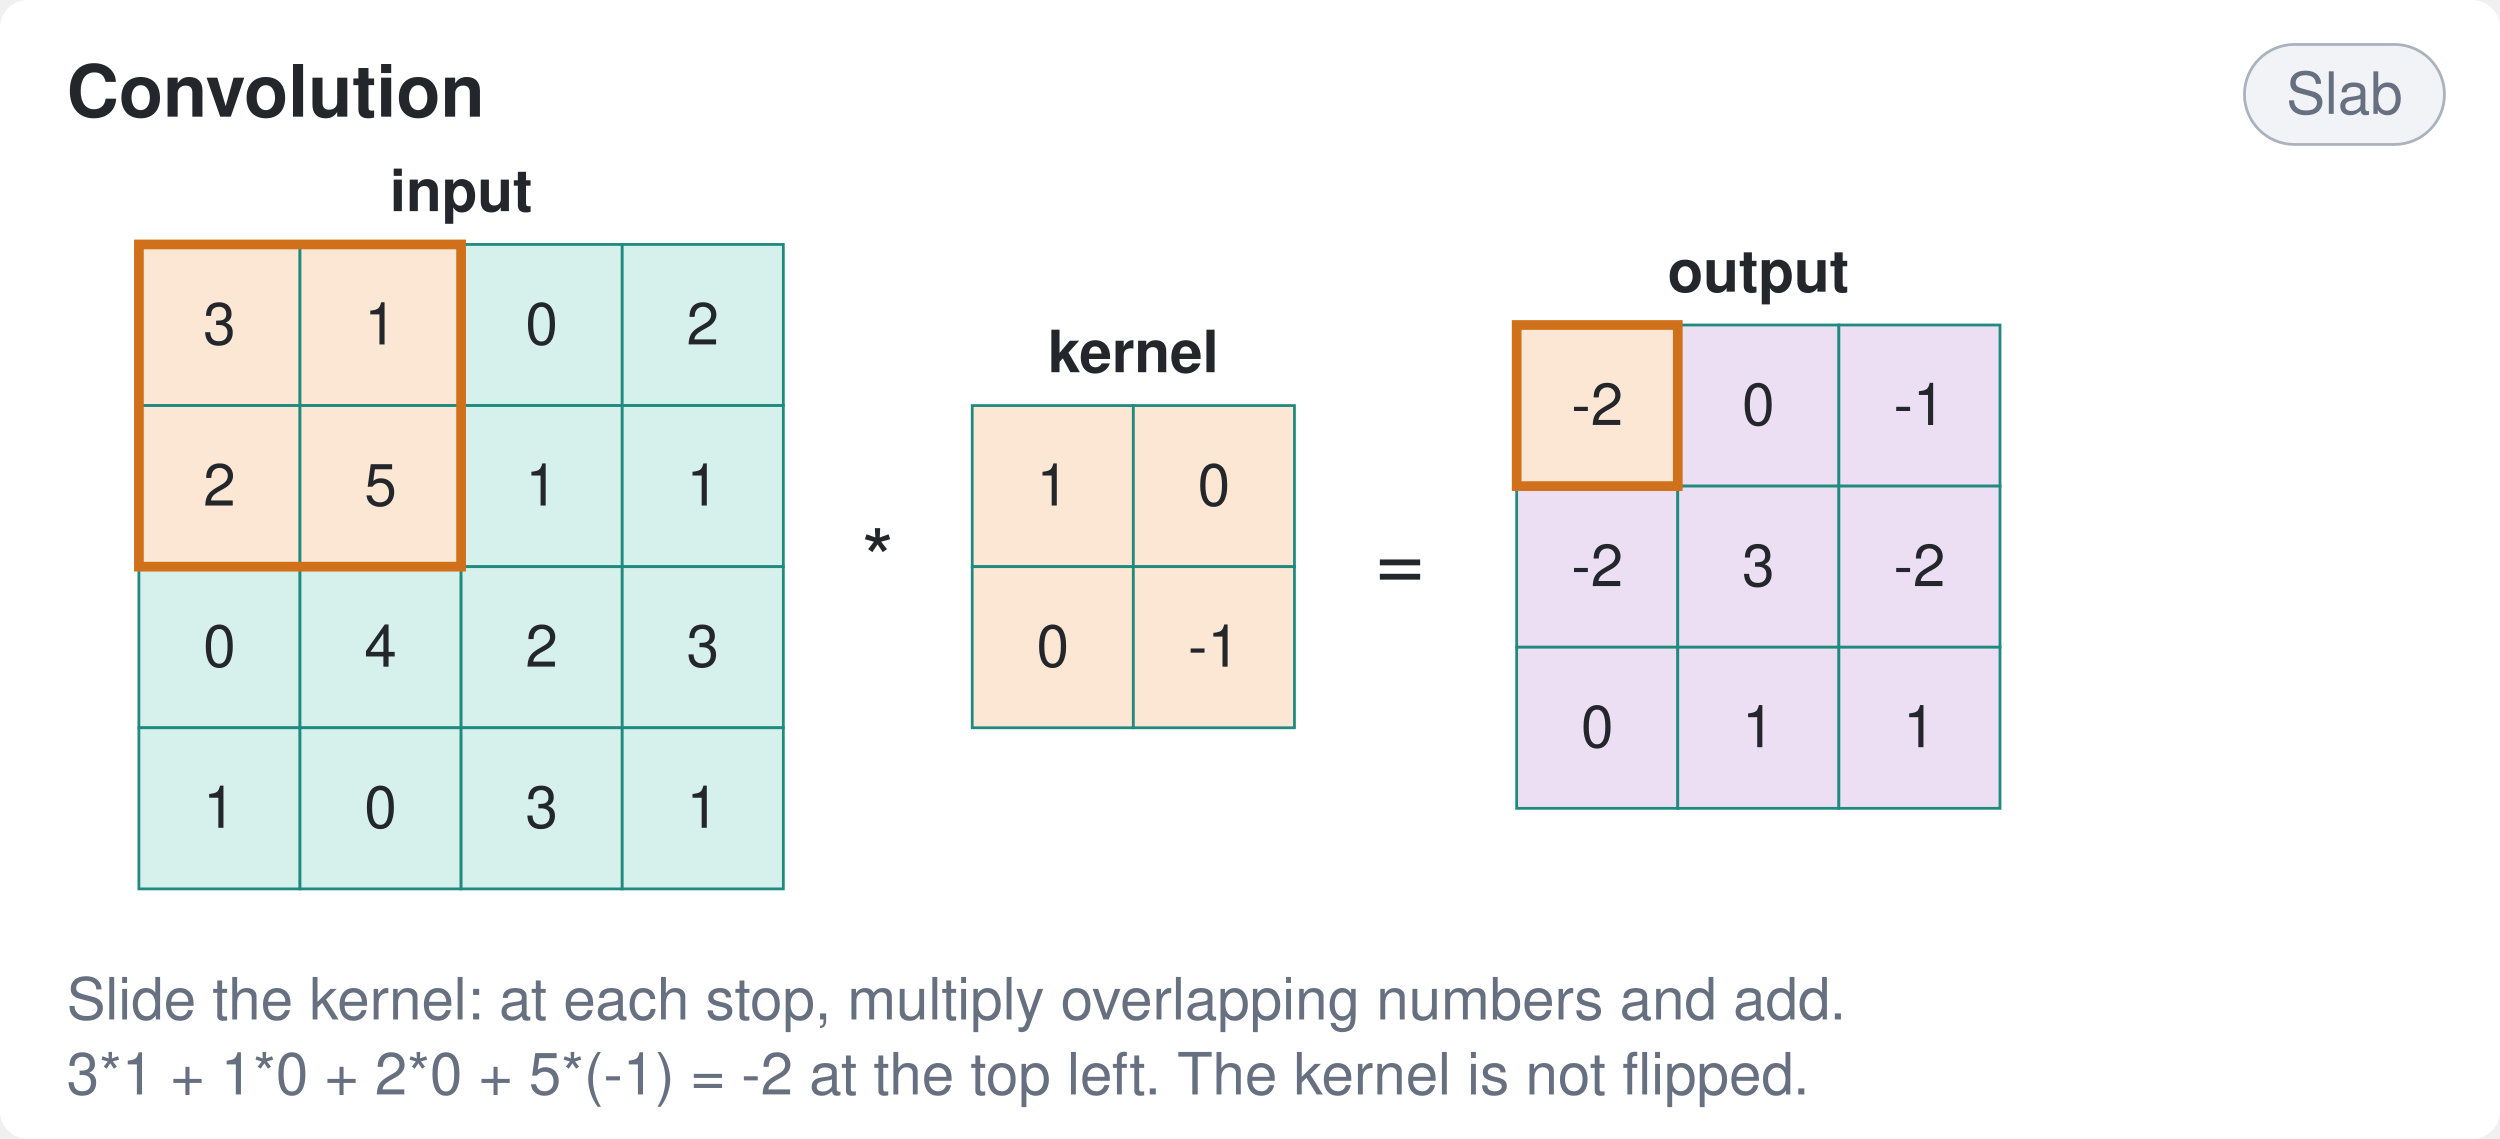
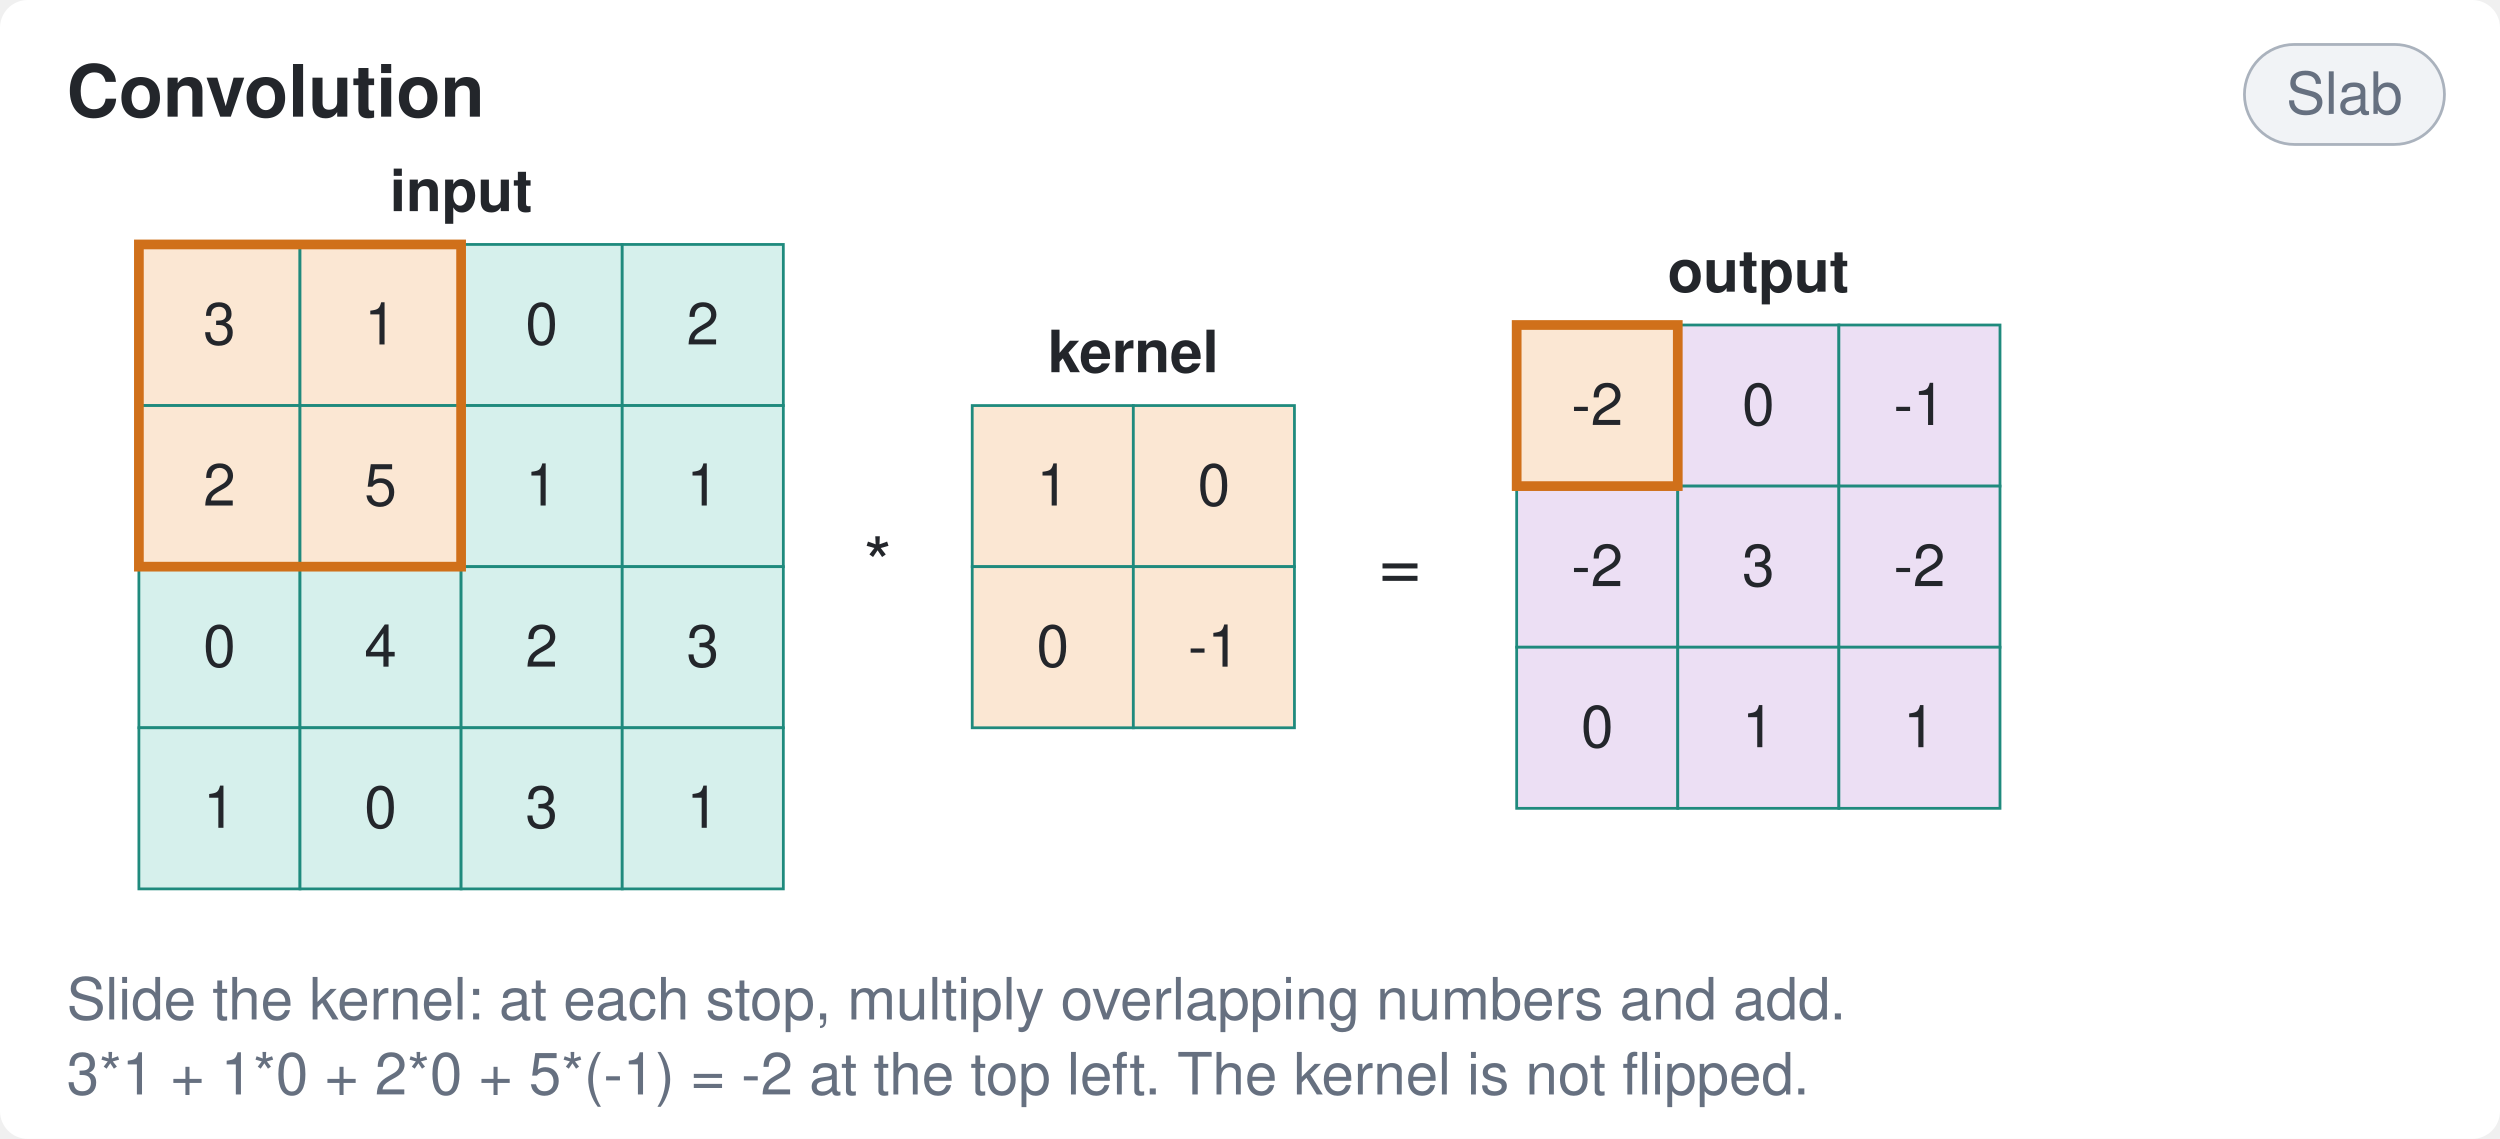
<svg xmlns="http://www.w3.org/2000/svg" viewBox="0 0 900 410" width="900" height="410" style="font-family:Helvetica, Arial, sans-serif">
  <rect width="900" height="410" rx="10" fill="#ffffff" />
  <text x="24" y="42" font-size="26" font-weight="bold" fill="#23262b">Convolution</text>
  <rect x="808" y="16" width="72" height="36" rx="18" fill="#f1f3f6" stroke="#aab2bd" />
  <text x="844" y="41" font-size="21" fill="#667080" text-anchor="middle">Slab</text>
  <rect x="50" y="88" width="58" height="58" fill="#fbe7d3" stroke="#1f8a7d" stroke-width="1" />
  <text x="79" y="124" font-size="21" fill="#23262b" text-anchor="middle" font-weight="normal">3</text>
  <rect x="108" y="88" width="58" height="58" fill="#fbe7d3" stroke="#1f8a7d" stroke-width="1" />
  <text x="137" y="124" font-size="21" fill="#23262b" text-anchor="middle" font-weight="normal">1</text>
  <rect x="166" y="88" width="58" height="58" fill="#d6f0ec" stroke="#1f8a7d" stroke-width="1" />
  <text x="195" y="124" font-size="21" fill="#23262b" text-anchor="middle" font-weight="normal">0</text>
  <rect x="224" y="88" width="58" height="58" fill="#d6f0ec" stroke="#1f8a7d" stroke-width="1" />
  <text x="253" y="124" font-size="21" fill="#23262b" text-anchor="middle" font-weight="normal">2</text>
  <rect x="50" y="146" width="58" height="58" fill="#fbe7d3" stroke="#1f8a7d" stroke-width="1" />
  <text x="79" y="182" font-size="21" fill="#23262b" text-anchor="middle" font-weight="normal">2</text>
  <rect x="108" y="146" width="58" height="58" fill="#fbe7d3" stroke="#1f8a7d" stroke-width="1" />
  <text x="137" y="182" font-size="21" fill="#23262b" text-anchor="middle" font-weight="normal">5</text>
  <rect x="166" y="146" width="58" height="58" fill="#d6f0ec" stroke="#1f8a7d" stroke-width="1" />
  <text x="195" y="182" font-size="21" fill="#23262b" text-anchor="middle" font-weight="normal">1</text>
  <rect x="224" y="146" width="58" height="58" fill="#d6f0ec" stroke="#1f8a7d" stroke-width="1" />
  <text x="253" y="182" font-size="21" fill="#23262b" text-anchor="middle" font-weight="normal">1</text>
  <rect x="50" y="204" width="58" height="58" fill="#d6f0ec" stroke="#1f8a7d" stroke-width="1" />
  <text x="79" y="240" font-size="21" fill="#23262b" text-anchor="middle" font-weight="normal">0</text>
  <rect x="108" y="204" width="58" height="58" fill="#d6f0ec" stroke="#1f8a7d" stroke-width="1" />
  <text x="137" y="240" font-size="21" fill="#23262b" text-anchor="middle" font-weight="normal">4</text>
  <rect x="166" y="204" width="58" height="58" fill="#d6f0ec" stroke="#1f8a7d" stroke-width="1" />
  <text x="195" y="240" font-size="21" fill="#23262b" text-anchor="middle" font-weight="normal">2</text>
  <rect x="224" y="204" width="58" height="58" fill="#d6f0ec" stroke="#1f8a7d" stroke-width="1" />
  <text x="253" y="240" font-size="21" fill="#23262b" text-anchor="middle" font-weight="normal">3</text>
  <rect x="50" y="262" width="58" height="58" fill="#d6f0ec" stroke="#1f8a7d" stroke-width="1" />
  <text x="79" y="298" font-size="21" fill="#23262b" text-anchor="middle" font-weight="normal">1</text>
  <rect x="108" y="262" width="58" height="58" fill="#d6f0ec" stroke="#1f8a7d" stroke-width="1" />
  <text x="137" y="298" font-size="21" fill="#23262b" text-anchor="middle" font-weight="normal">0</text>
  <rect x="166" y="262" width="58" height="58" fill="#d6f0ec" stroke="#1f8a7d" stroke-width="1" />
  <text x="195" y="298" font-size="21" fill="#23262b" text-anchor="middle" font-weight="normal">3</text>
  <rect x="224" y="262" width="58" height="58" fill="#d6f0ec" stroke="#1f8a7d" stroke-width="1" />
  <text x="253" y="298" font-size="21" fill="#23262b" text-anchor="middle" font-weight="normal">1</text>
  <rect x="50" y="88" width="116" height="116" rx="0" fill="none" stroke="#d0701a" stroke-width="3.5" />
  <text x="166" y="76" font-size="21" fill="#23262b" text-anchor="middle" font-weight="bold">input</text>
-   <text x="316" y="212" font-size="30" fill="#23262b" text-anchor="middle" font-weight="normal">*</text>
+   <text x="316" y="212" font-size="26" fill="#23262b" text-anchor="middle" font-weight="normal">*</text>
  <rect x="350" y="146" width="58" height="58" fill="#fbe7d3" stroke="#1f8a7d" stroke-width="1" />
  <text x="379" y="182" font-size="21" fill="#23262b" text-anchor="middle" font-weight="normal">1</text>
  <rect x="408" y="146" width="58" height="58" fill="#fbe7d3" stroke="#1f8a7d" stroke-width="1" />
  <text x="437" y="182" font-size="21" fill="#23262b" text-anchor="middle" font-weight="normal">0</text>
  <rect x="350" y="204" width="58" height="58" fill="#fbe7d3" stroke="#1f8a7d" stroke-width="1" />
  <text x="379" y="240" font-size="21" fill="#23262b" text-anchor="middle" font-weight="normal">0</text>
  <rect x="408" y="204" width="58" height="58" fill="#fbe7d3" stroke="#1f8a7d" stroke-width="1" />
  <text x="437" y="240" font-size="21" fill="#23262b" text-anchor="middle" font-weight="normal">-1</text>
  <text x="408" y="134" font-size="21" fill="#23262b" text-anchor="middle" font-weight="bold">kernel</text>
-   <text x="504" y="212" font-size="30" fill="#23262b" text-anchor="middle" font-weight="normal">=</text>
+   <text x="504" y="212" font-size="26" fill="#23262b" text-anchor="middle" font-weight="normal">=</text>
  <rect x="546" y="117" width="58" height="58" fill="#fbe7d3" stroke="#1f8a7d" stroke-width="1" />
  <text x="575" y="153" font-size="21" fill="#23262b" text-anchor="middle" font-weight="normal">-2</text>
  <rect x="604" y="117" width="58" height="58" fill="#ecdff4" stroke="#1f8a7d" stroke-width="1" />
  <text x="633" y="153" font-size="21" fill="#23262b" text-anchor="middle" font-weight="normal">0</text>
  <rect x="662" y="117" width="58" height="58" fill="#ecdff4" stroke="#1f8a7d" stroke-width="1" />
  <text x="691" y="153" font-size="21" fill="#23262b" text-anchor="middle" font-weight="normal">-1</text>
  <rect x="546" y="175" width="58" height="58" fill="#ecdff4" stroke="#1f8a7d" stroke-width="1" />
  <text x="575" y="211" font-size="21" fill="#23262b" text-anchor="middle" font-weight="normal">-2</text>
  <rect x="604" y="175" width="58" height="58" fill="#ecdff4" stroke="#1f8a7d" stroke-width="1" />
  <text x="633" y="211" font-size="21" fill="#23262b" text-anchor="middle" font-weight="normal">3</text>
  <rect x="662" y="175" width="58" height="58" fill="#ecdff4" stroke="#1f8a7d" stroke-width="1" />
  <text x="691" y="211" font-size="21" fill="#23262b" text-anchor="middle" font-weight="normal">-2</text>
  <rect x="546" y="233" width="58" height="58" fill="#ecdff4" stroke="#1f8a7d" stroke-width="1" />
  <text x="575" y="269" font-size="21" fill="#23262b" text-anchor="middle" font-weight="normal">0</text>
  <rect x="604" y="233" width="58" height="58" fill="#ecdff4" stroke="#1f8a7d" stroke-width="1" />
  <text x="633" y="269" font-size="21" fill="#23262b" text-anchor="middle" font-weight="normal">1</text>
  <rect x="662" y="233" width="58" height="58" fill="#ecdff4" stroke="#1f8a7d" stroke-width="1" />
  <text x="691" y="269" font-size="21" fill="#23262b" text-anchor="middle" font-weight="normal">1</text>
  <rect x="546" y="117" width="58" height="58" rx="0" fill="none" stroke="#d0701a" stroke-width="3.5" />
  <text x="633" y="105" font-size="21" fill="#23262b" text-anchor="middle" font-weight="bold">output</text>
  <text x="24" y="367" font-size="21" fill="#667080">Slide the kernel: at each stop, multiply overlapping numbers and add.</text>
  <text x="24" y="394" font-size="21" fill="#667080">3*1 + 1*0 + 2*0 + 5*(-1) = -2 at the top left. The kernel is not flipped.</text>
</svg>
